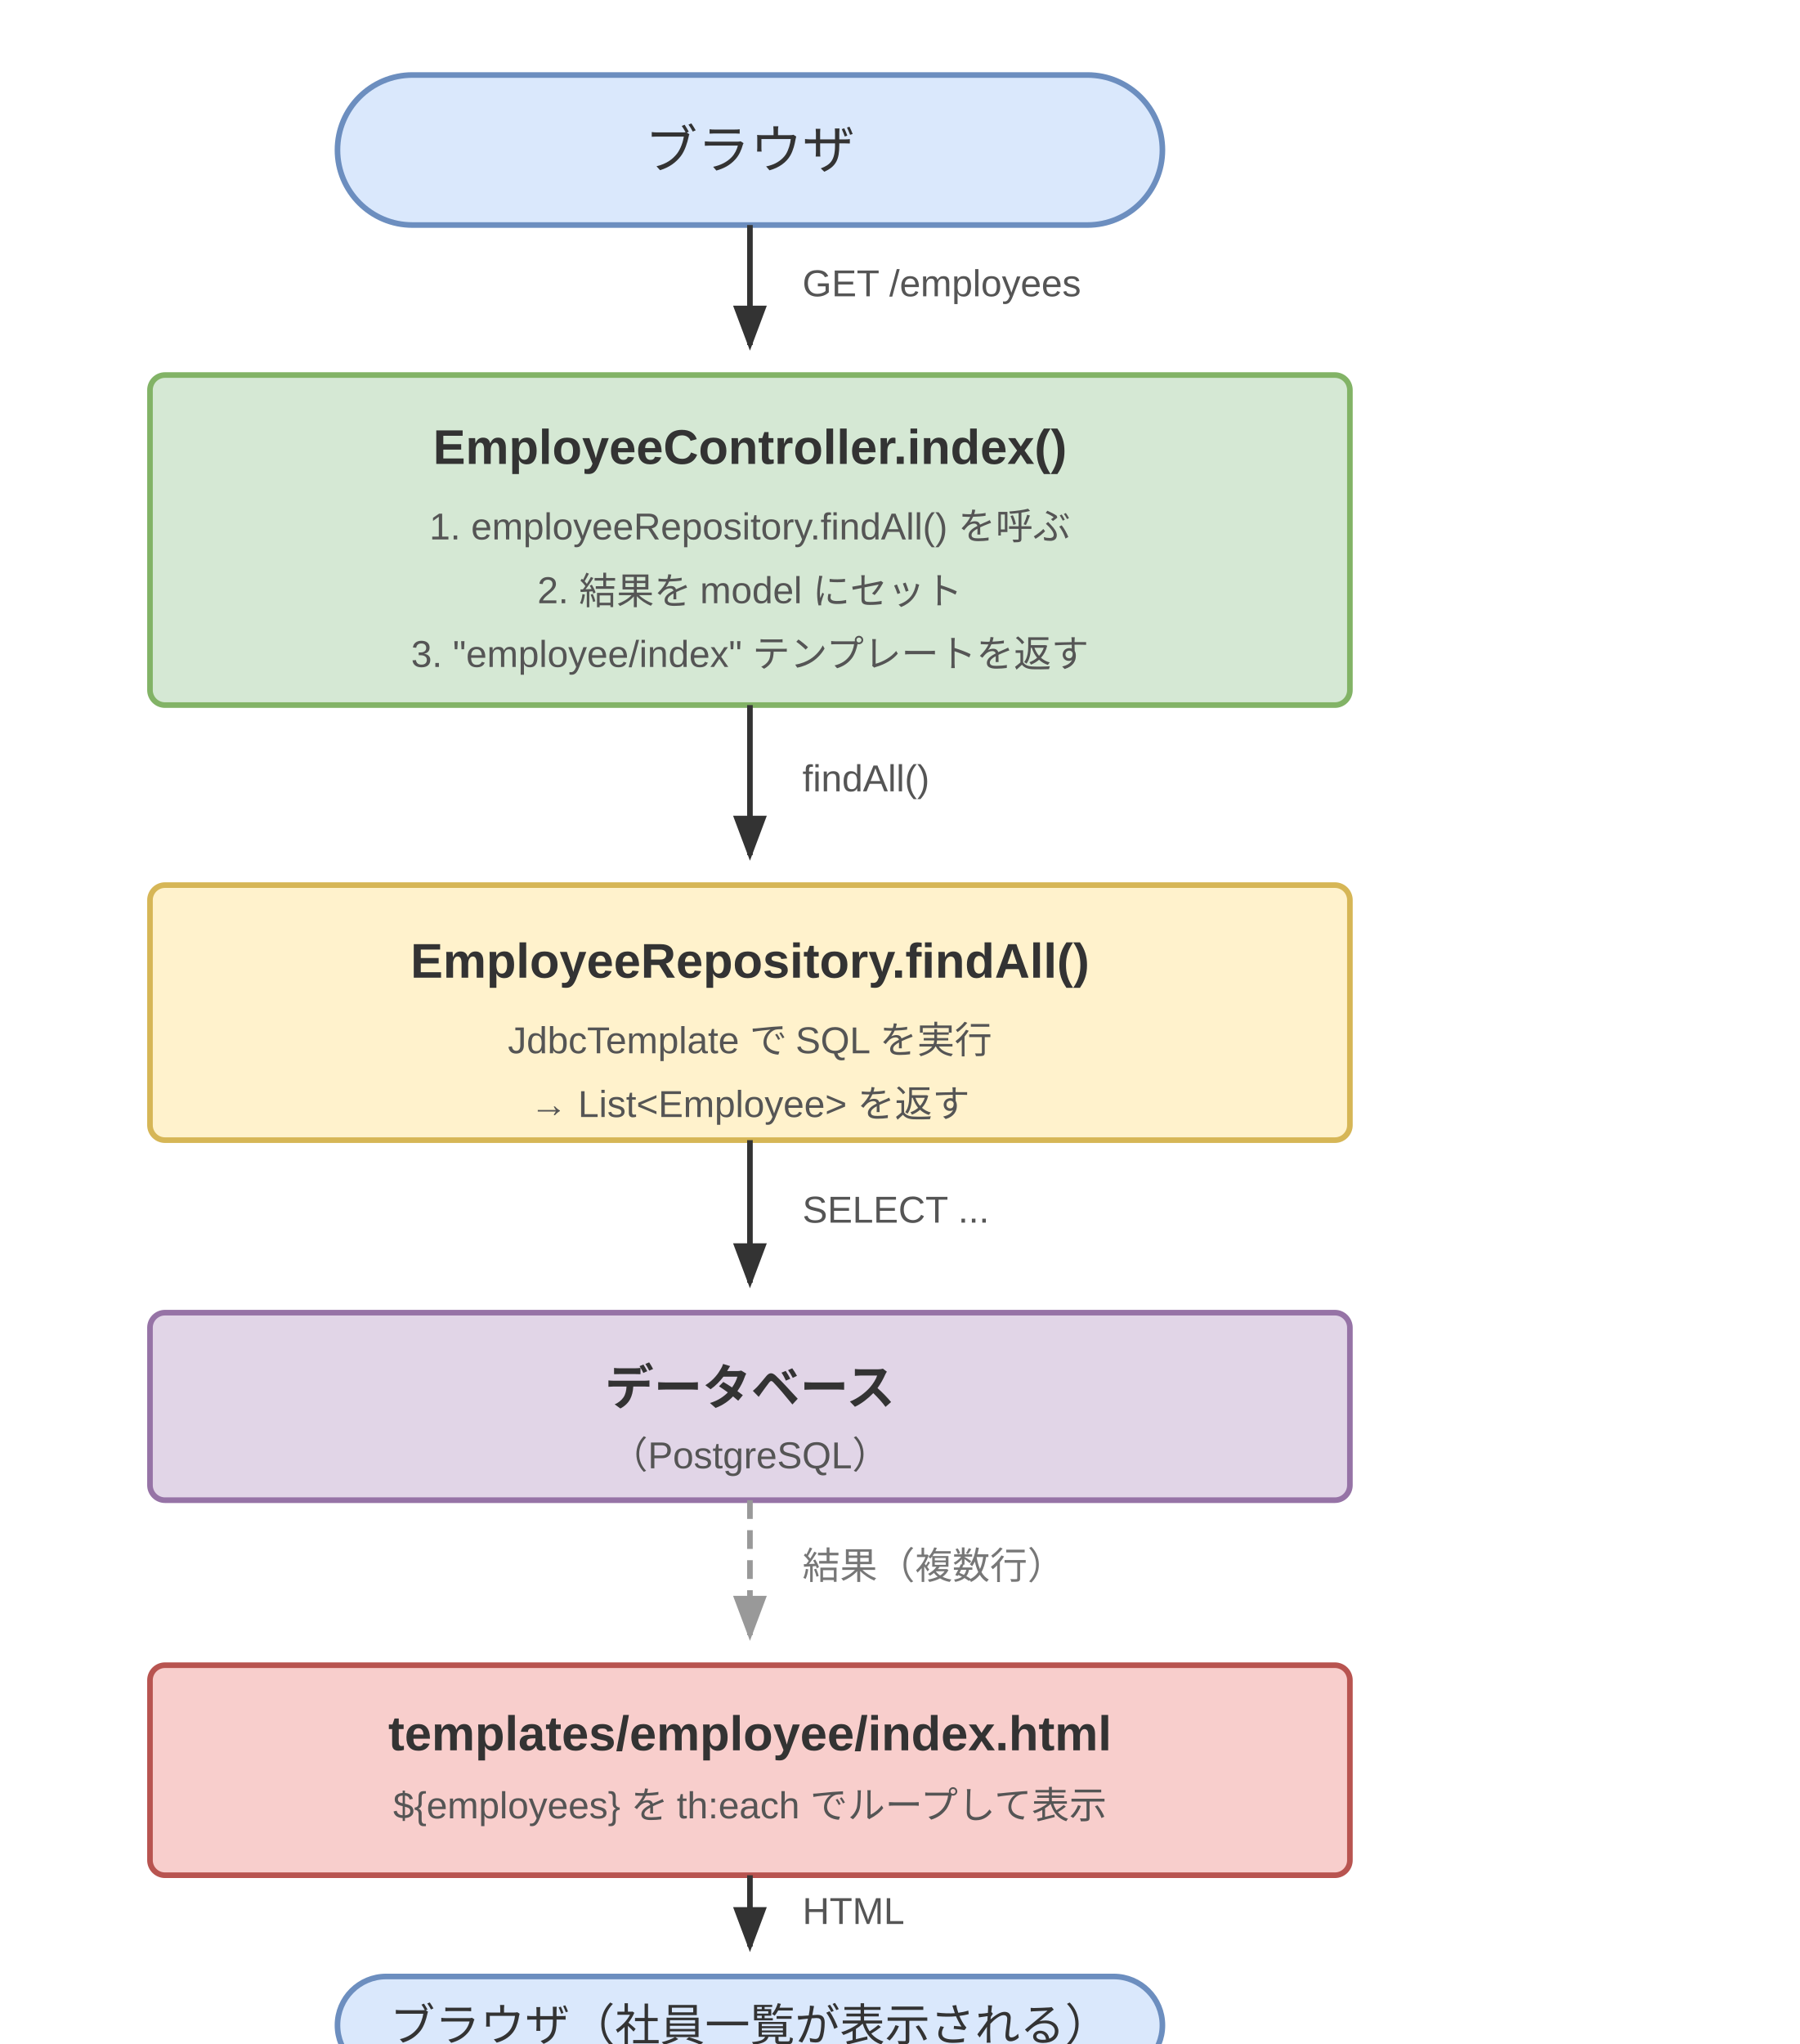
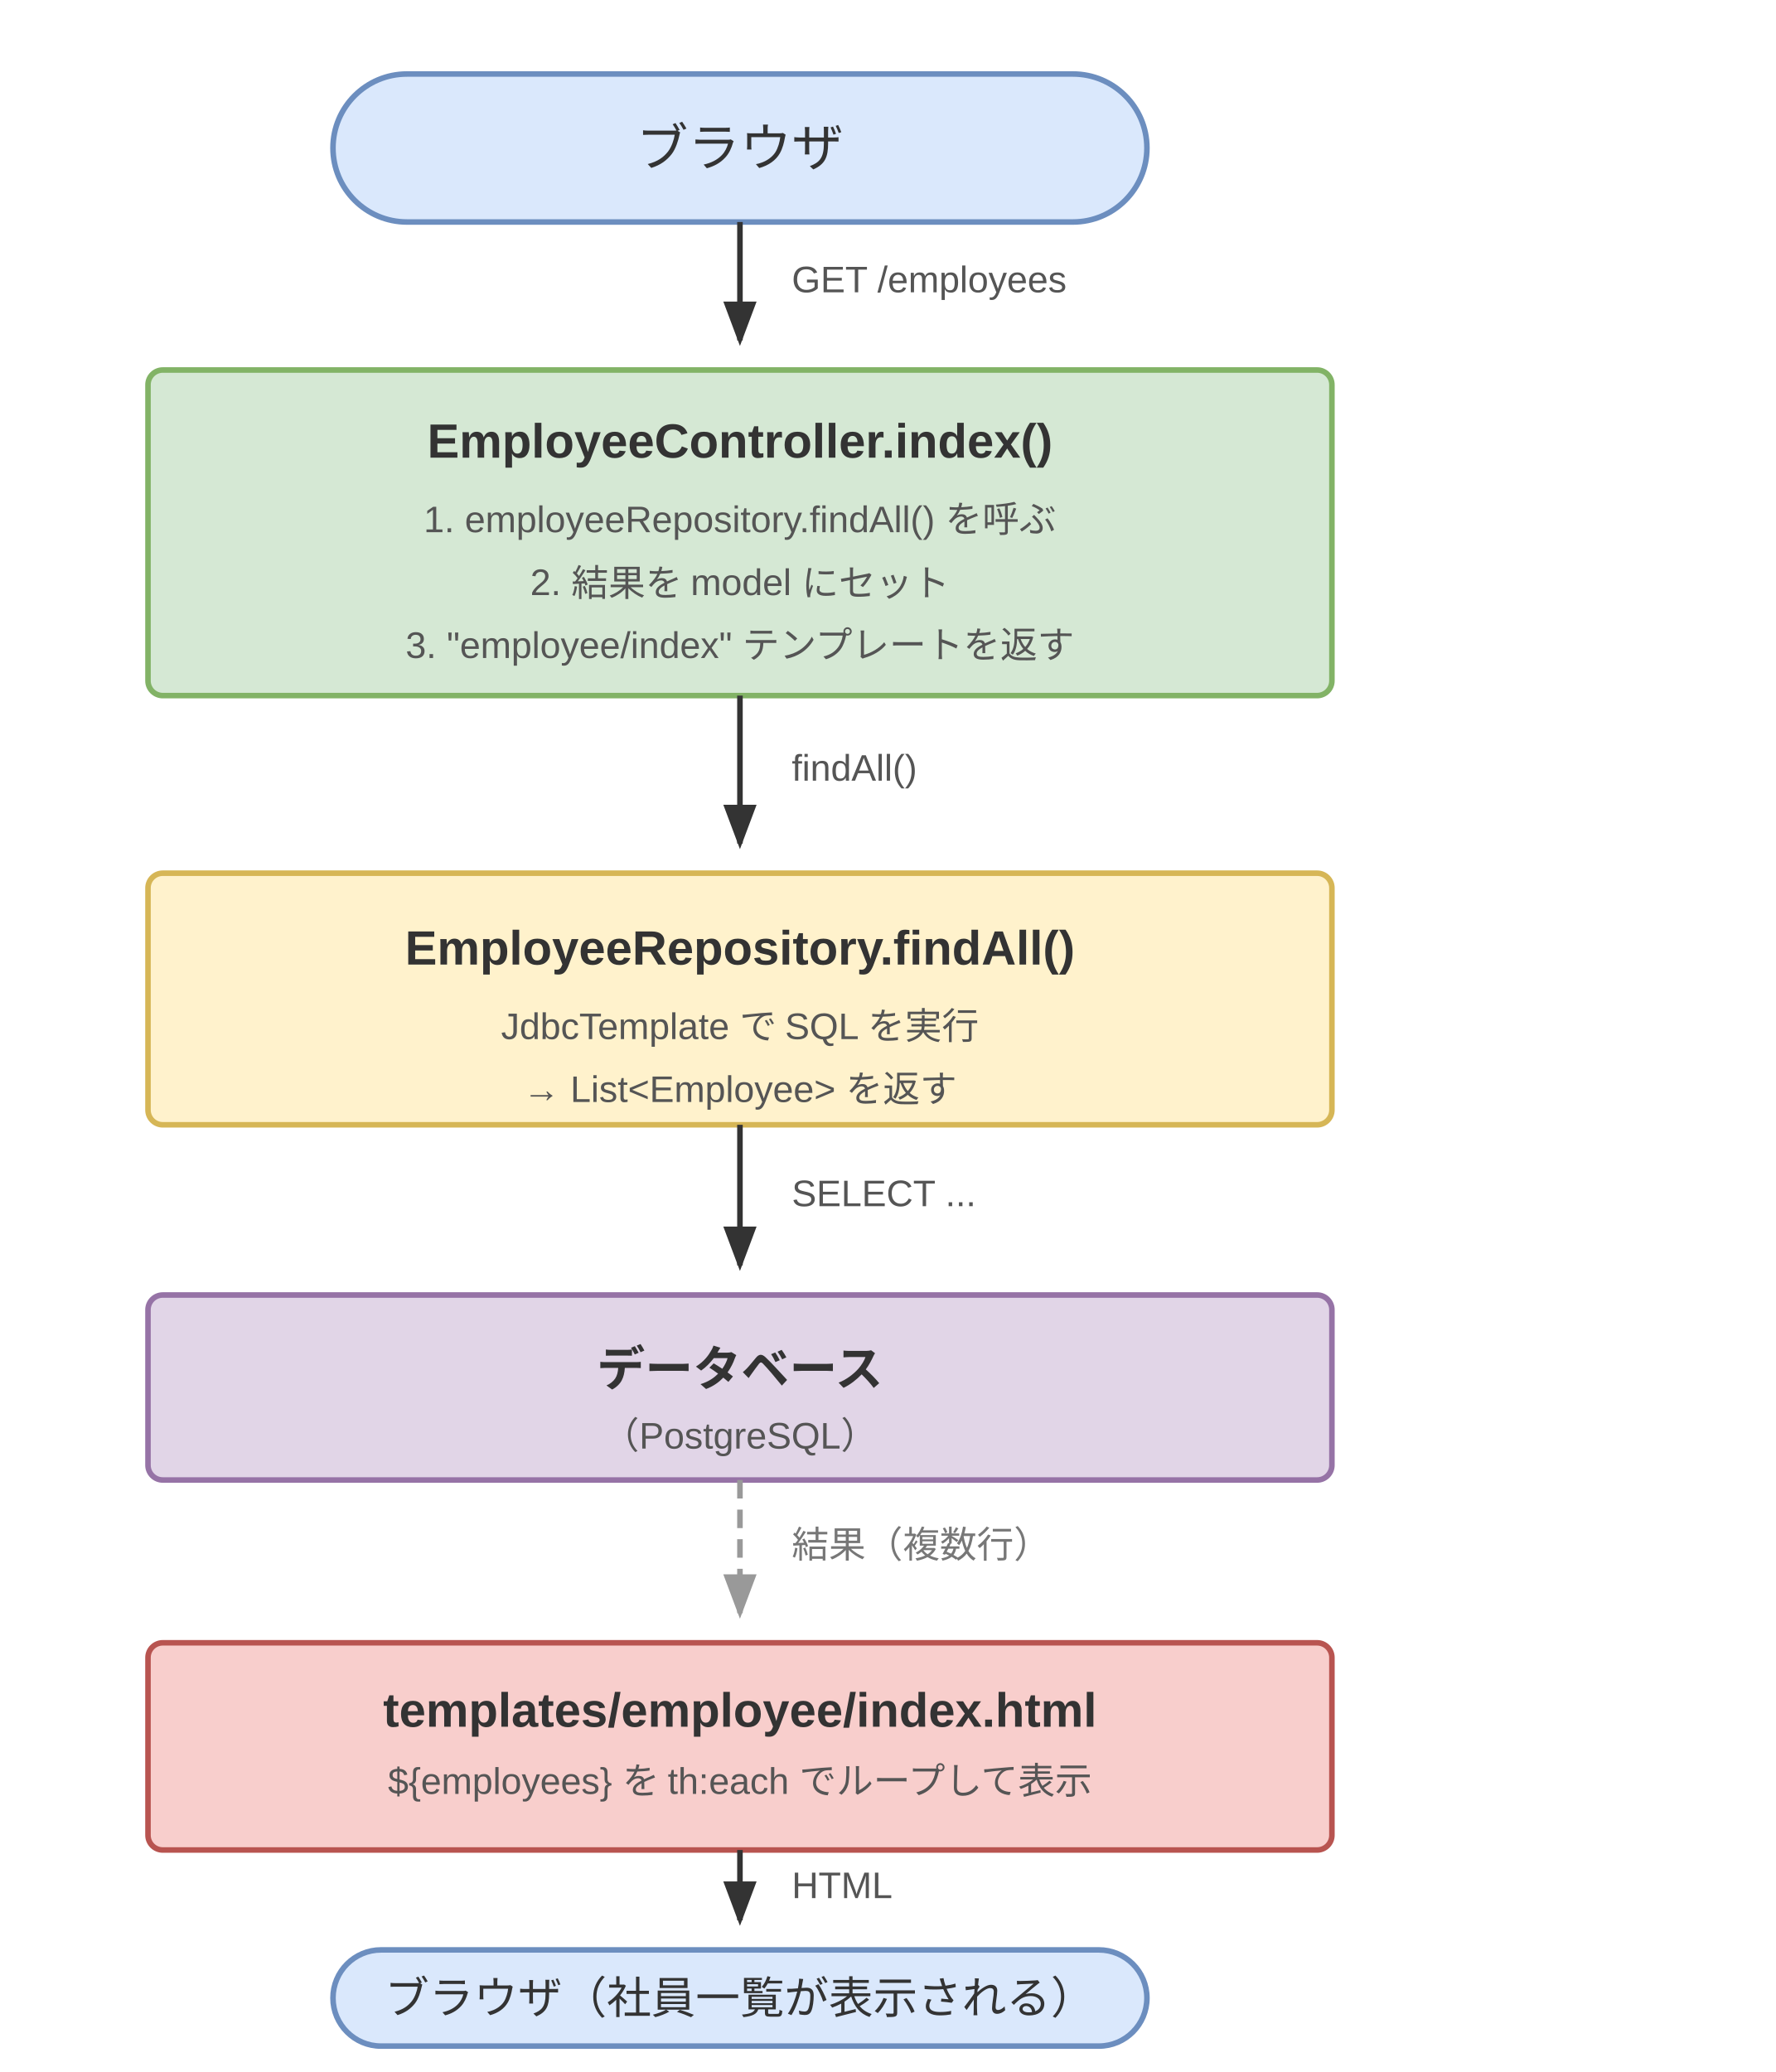
- <svg xmlns="http://www.w3.org/2000/svg" width="480" height="545" viewBox="0 0 480 545">
+ <svg xmlns="http://www.w3.org/2000/svg" width="480" height="560" viewBox="0 0 480 560">
  <defs>
    <marker id="arr" markerWidth="8" markerHeight="6" refX="7" refY="3" orient="auto">
      <polygon points="0 0, 8 3, 0 6" fill="#333" />
    </marker>
    <marker id="arr-d" markerWidth="8" markerHeight="6" refX="7" refY="3" orient="auto">
      <polygon points="0 0, 8 3, 0 6" fill="#999" />
    </marker>
  </defs>
  <rect x="90" y="20" width="220" height="40" rx="20" fill="#dae8fc" stroke="#6c8ebf" stroke-width="1.5" />
  <text x="200" y="40" text-anchor="middle" dominant-baseline="middle" font-family="Arial, sans-serif" font-size="14" fill="#333">ブラウザ</text>
  <line x1="200" y1="60" x2="200" y2="92" stroke="#333" stroke-width="1.5" marker-end="url(#arr)" />
  <text x="214" y="79" font-family="Arial, sans-serif" font-size="10" fill="#555">GET /employees</text>
  <rect x="40" y="100" width="320" height="88" rx="4" fill="#d5e8d4" stroke="#82b366" stroke-width="1.5" />
  <text x="200" y="120" text-anchor="middle" dominant-baseline="middle" font-family="Arial, sans-serif" font-size="13" font-weight="bold" fill="#333">EmployeeController.index()</text>
  <text x="200" y="141" text-anchor="middle" dominant-baseline="middle" font-family="Arial, sans-serif" font-size="10" fill="#555">1. employeeRepository.findAll() を呼ぶ</text>
  <text x="200" y="158" text-anchor="middle" dominant-baseline="middle" font-family="Arial, sans-serif" font-size="10" fill="#555">2. 結果を model にセット</text>
  <text x="200" y="175" text-anchor="middle" dominant-baseline="middle" font-family="Arial, sans-serif" font-size="10" fill="#555">3. "employee/index" テンプレートを返す</text>
  <line x1="200" y1="188" x2="200" y2="228" stroke="#333" stroke-width="1.5" marker-end="url(#arr)" />
  <text x="214" y="211" font-family="Arial, sans-serif" font-size="10" fill="#555">findAll()</text>
  <rect x="40" y="236" width="320" height="68" rx="4" fill="#fff2cc" stroke="#d6b656" stroke-width="1.5" />
  <text x="200" y="257" text-anchor="middle" dominant-baseline="middle" font-family="Arial, sans-serif" font-size="13" font-weight="bold" fill="#333">EmployeeRepository.findAll()</text>
  <text x="200" y="278" text-anchor="middle" dominant-baseline="middle" font-family="Arial, sans-serif" font-size="10" fill="#555">JdbcTemplate で SQL を実行</text>
  <text x="200" y="295" text-anchor="middle" dominant-baseline="middle" font-family="Arial, sans-serif" font-size="10" fill="#555">→ List&lt;Employee&gt; を返す</text>
  <line x1="200" y1="304" x2="200" y2="342" stroke="#333" stroke-width="1.5" marker-end="url(#arr)" />
  <text x="214" y="326" font-family="Arial, sans-serif" font-size="10" fill="#555">SELECT ...</text>
  <rect x="40" y="350" width="320" height="50" rx="4" fill="#e1d5e7" stroke="#9673a6" stroke-width="1.5" />
  <text x="200" y="370" text-anchor="middle" dominant-baseline="middle" font-family="Arial, sans-serif" font-size="13" font-weight="bold" fill="#333">データベース</text>
  <text x="200" y="388" text-anchor="middle" dominant-baseline="middle" font-family="Arial, sans-serif" font-size="10" fill="#555">（PostgreSQL）</text>
  <line x1="200" y1="400" x2="200" y2="436" stroke="#999" stroke-width="1.5" stroke-dasharray="5,3" marker-end="url(#arr-d)" />
  <text x="214" y="421" font-family="Arial, sans-serif" font-size="10" fill="#777">結果（複数行）</text>
  <rect x="40" y="444" width="320" height="56" rx="4" fill="#f8cecc" stroke="#b85450" stroke-width="1.5" />
  <text x="200" y="463" text-anchor="middle" dominant-baseline="middle" font-family="Arial, sans-serif" font-size="13" font-weight="bold" fill="#333">templates/employee/index.html</text>
  <text x="200" y="482" text-anchor="middle" dominant-baseline="middle" font-family="Arial, sans-serif" font-size="10" fill="#555">${employees} を th:each でループして表示</text>
  <line x1="200" y1="500" x2="200" y2="519" stroke="#333" stroke-width="1.5" marker-end="url(#arr)" />
  <text x="214" y="513" font-family="Arial, sans-serif" font-size="10" fill="#555">HTML</text>
  <rect x="90" y="527" width="220" height="26" rx="13" fill="#dae8fc" stroke="#6c8ebf" stroke-width="1.5" />
  <text x="200" y="540" text-anchor="middle" dominant-baseline="middle" font-family="Arial, sans-serif" font-size="12" fill="#333">ブラウザ（社員一覧が表示される）</text>
</svg>
